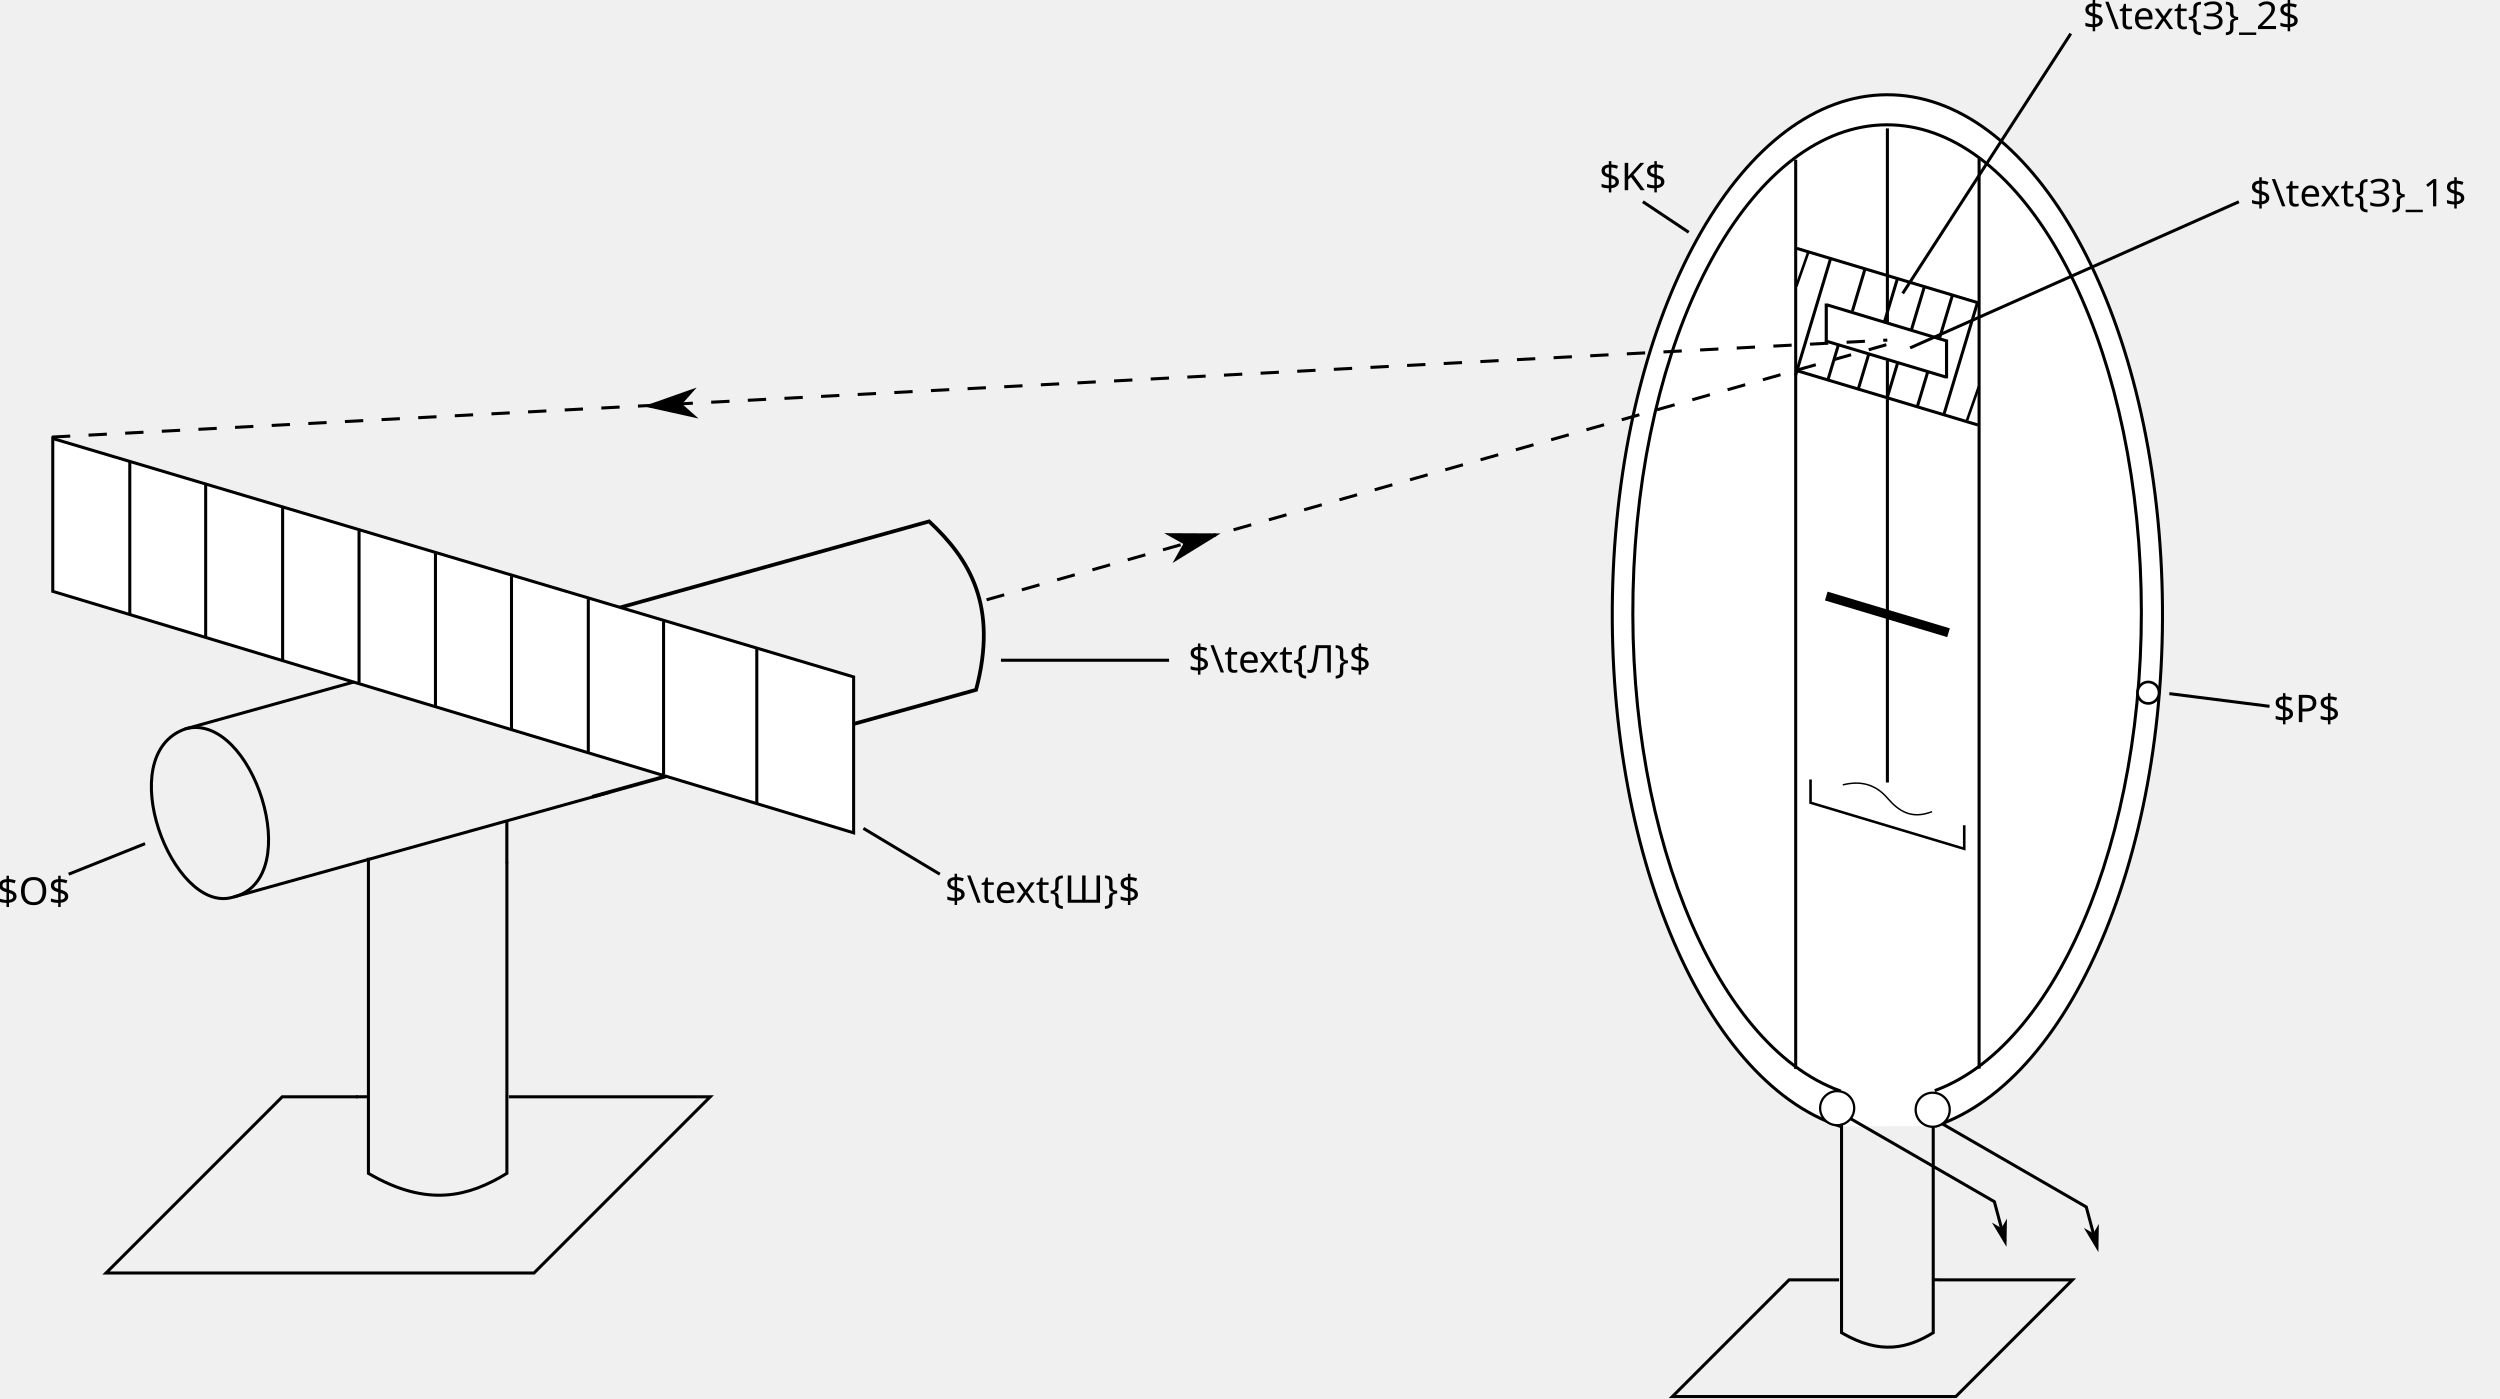
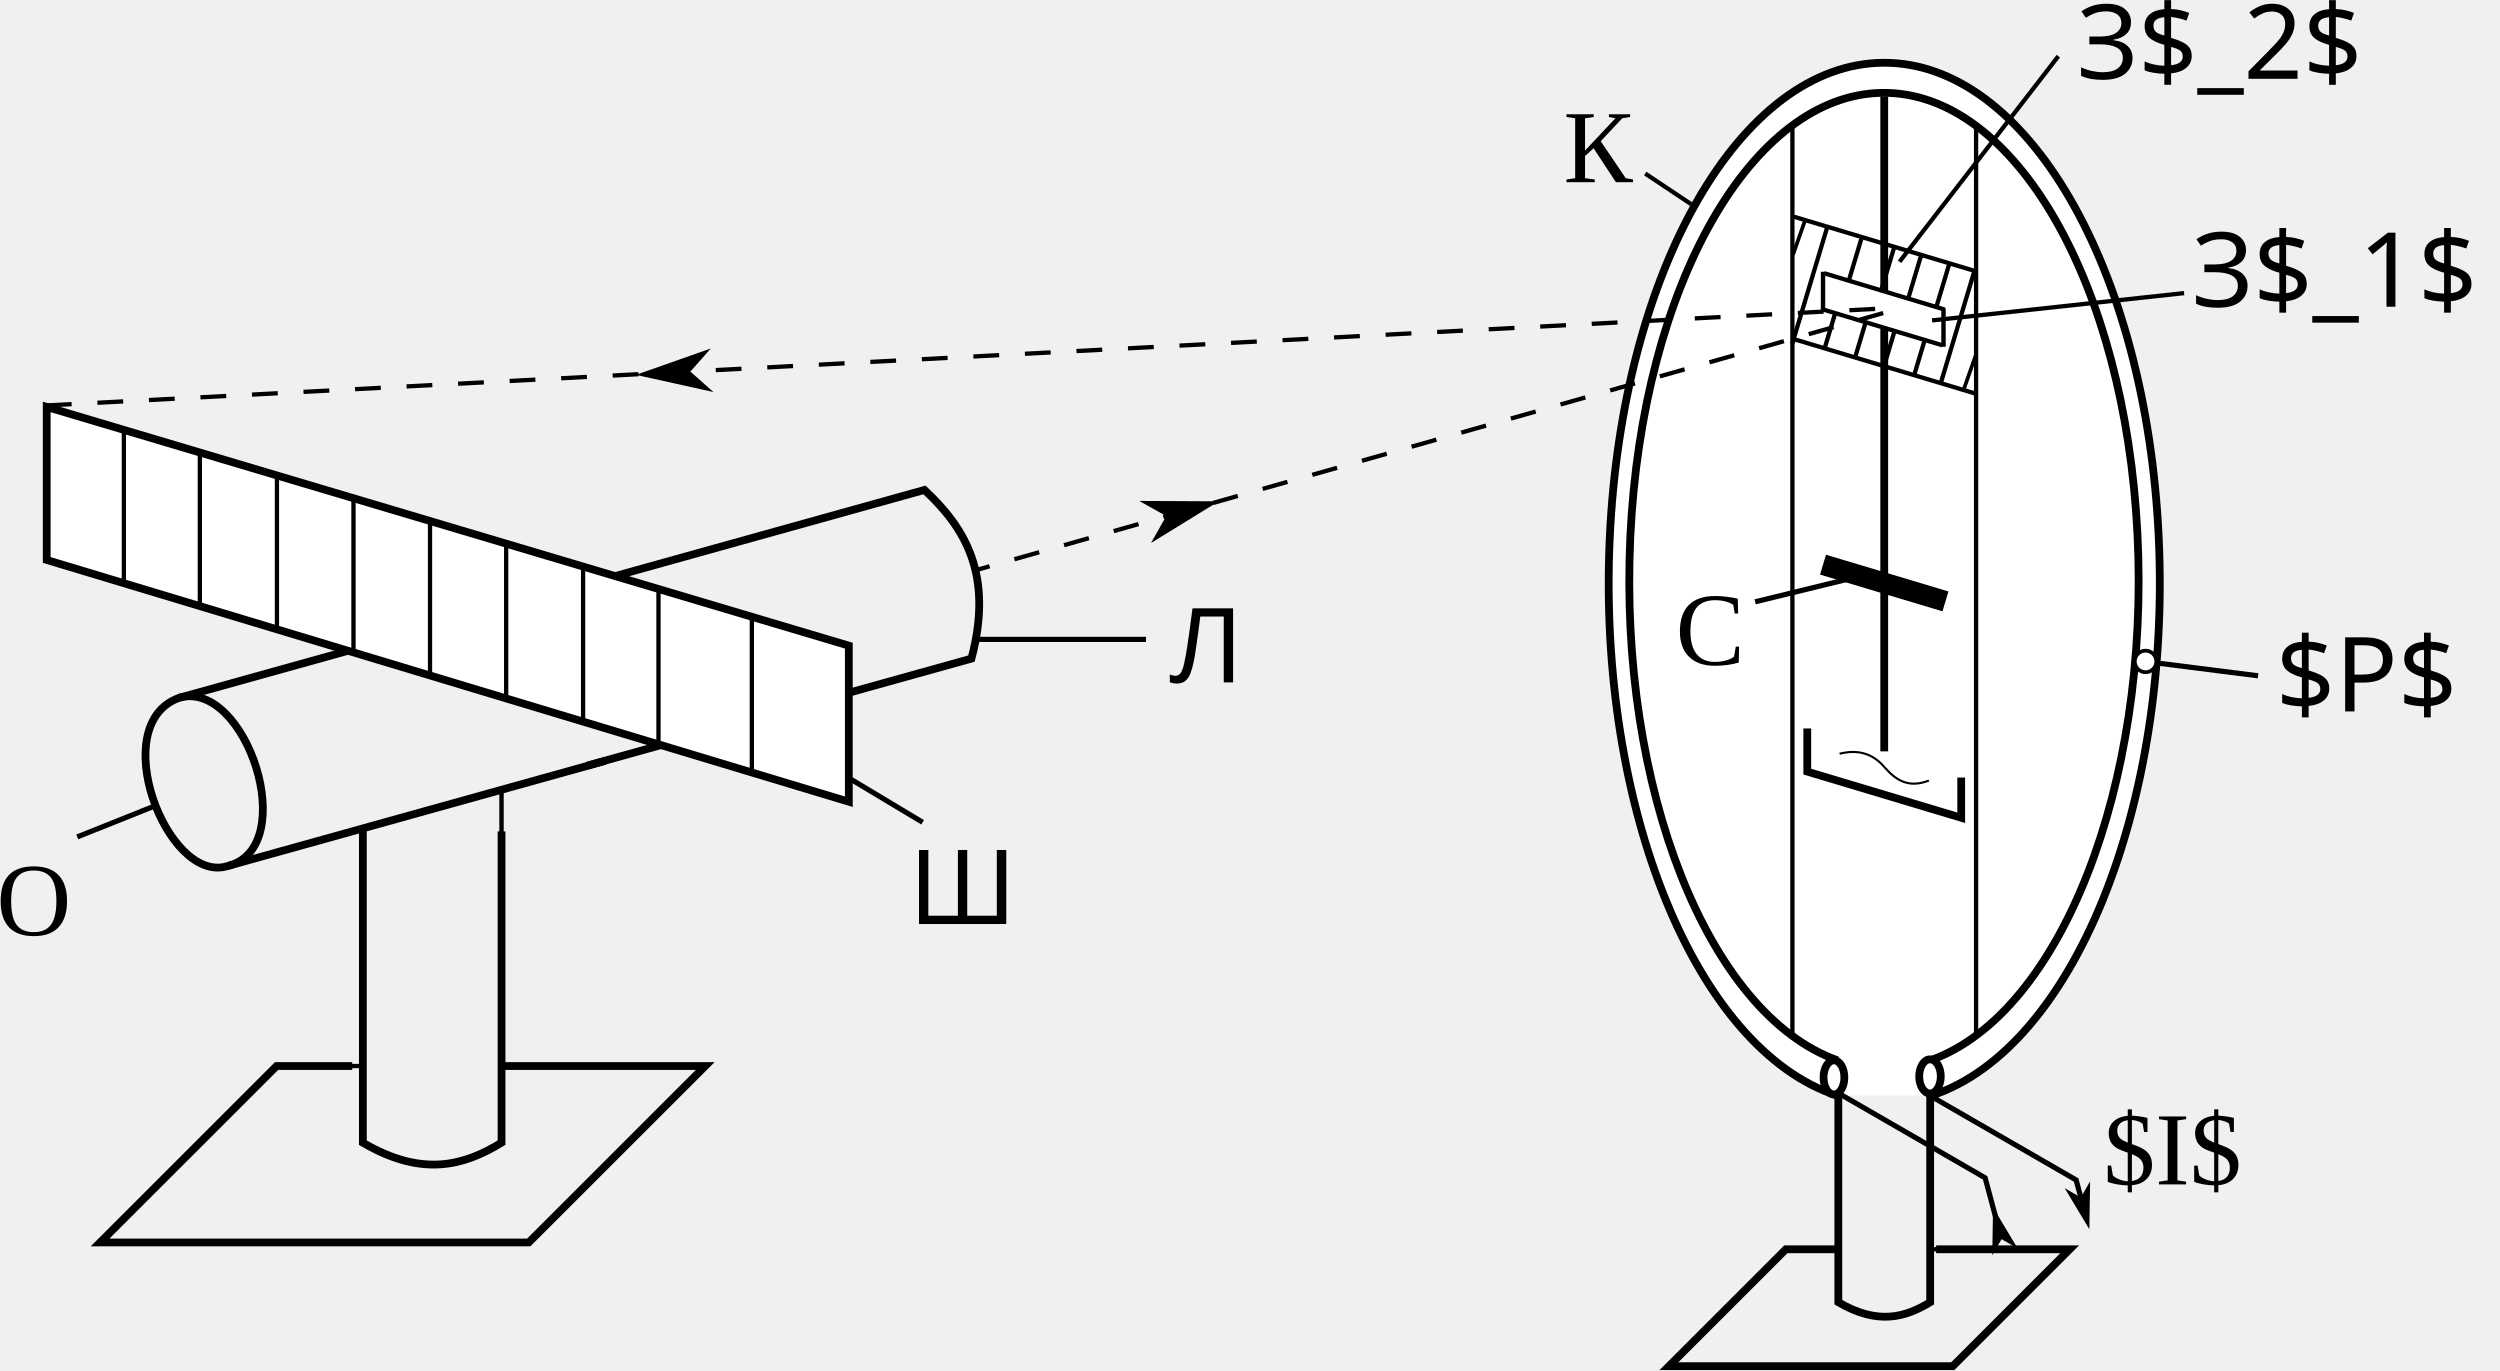
- <svg xmlns="http://www.w3.org/2000/svg" width="119.615mm" height="66.892mm" viewBox="0 0 423.834 237.019" id="svg8141" version="1.1">
+ <svg xmlns="http://www.w3.org/2000/svg" width="85.021mm" height="46.593mm" viewBox="0 0 301.255 165.092" id="svg8141" version="1.1">
  <defs id="defs8143">
+     <marker orient="auto" refY="0" refX="0" id="Arrow1Mstart" style="overflow:visible">
+       <path id="path4581" d="M 0,0 5,-5 -12.5,0 5,5 0,0 Z" style="fill:#000000;fill-opacity:1;fill-rule:evenodd;stroke:#000000;stroke-width:1pt;stroke-opacity:1" transform="matrix(0.4,0,0,0.4,4,0)" />
+     </marker>
    <marker style="overflow:visible" id="marker10266" refX="0" refY="0" orient="auto">
      <path transform="matrix(-0.8,0,0,-0.8,-10,0)" style="fill:#000000;fill-opacity:1;fill-rule:evenodd;stroke:#000000;stroke-width:1pt;stroke-opacity:1" d="M 0,0 5,-5 -12.5,0 5,5 0,0 Z" id="path10268" />
    </marker>
    <marker orient="auto" refY="0" refX="0" id="marker10176" style="overflow:visible">
      <path id="path10178" d="M 0,0 5,-5 -12.5,0 5,5 0,0 Z" style="fill:#000000;fill-opacity:1;fill-rule:evenodd;stroke:#000000;stroke-width:1pt;stroke-opacity:1" transform="matrix(-0.8,0,0,-0.8,-10,0)" />
    </marker>
    <marker orient="auto" refY="0" refX="0" id="marker10134" style="overflow:visible">
      <path id="path10136" d="M 0,0 5,-5 -12.5,0 5,5 0,0 Z" style="fill:#000000;fill-opacity:1;fill-rule:evenodd;stroke:#000000;stroke-width:1pt;stroke-opacity:1" transform="matrix(-0.4,0,0,-0.4,-4,0)" />
    </marker>
    <marker orient="auto" refY="0" refX="0" id="Arrow1Mend" style="overflow:visible">
      <path id="path4464" d="M 0,0 5,-5 -12.5,0 5,5 0,0 Z" style="fill:#000000;fill-opacity:1;fill-rule:evenodd;stroke:#000000;stroke-width:1pt;stroke-opacity:1" transform="matrix(-0.4,0,0,-0.4,-4,0)" />
    </marker>
    <marker orient="auto" refY="0" refX="0" id="Arrow1Lend" style="overflow:visible">
      <path id="path4458" d="M 0,0 5,-5 -12.5,0 5,5 0,0 Z" style="fill:#000000;fill-opacity:1;fill-rule:evenodd;stroke:#000000;stroke-width:1pt;stroke-opacity:1" transform="matrix(-0.8,0,0,-0.8,-10,0)" />
    </marker>
    <marker orient="auto" refY="0" refX="0" id="Arrow1Lend-5" style="overflow:visible">
      <path id="path4458-6" d="M 0,0 5,-5 -12.5,0 5,5 0,0 Z" style="fill:#000000;fill-opacity:1;fill-rule:evenodd;stroke:#000000;stroke-width:1pt;stroke-opacity:1" transform="matrix(-0.8,0,0,-0.8,-10,0)" />
    </marker>
  </defs>
-   <g id="layer1" transform="translate(-226.5817,-341.7248)">
-     <path style="opacity:1;fill:#ffffff;fill-opacity:1;stroke:#000000;stroke-width:0.518;stroke-linejoin:miter;stroke-miterlimit:4;stroke-dasharray:none;stroke-dashoffset:0;stroke-opacity:1" id="path8710" d="m 538.585,532.683 a 46.639,88.096 0 0 1 -38.498,-94.288 46.639,88.096 0 0 1 46.397,-80.607 46.639,88.096 0 0 1 46.531,80.332 46.639,88.096 0 0 1 -38.341,94.516" />
-     <path style="opacity:1;fill:#ffffff;fill-opacity:1;stroke:#000000;stroke-width:0.518;stroke-linejoin:miter;stroke-miterlimit:4;stroke-dasharray:none;stroke-dashoffset:0;stroke-opacity:1" id="path8710-1" d="m 538.652,526.7 a 43.106,82.601 0 0 1 -35.073,-88.671 43.106,82.601 0 0 1 42.819,-75.146 43.106,82.601 0 0 1 43.02,74.724 43.106,82.601 0 0 1 -34.835,89.015" />
-     <circle style="opacity:1;fill:#ffffff;fill-opacity:1;stroke:#000000;stroke-width:0.385;stroke-linejoin:miter;stroke-miterlimit:4;stroke-dasharray:none;stroke-dashoffset:0;stroke-opacity:1" id="path8750" cx="538.044" cy="529.596" r="2.889" />
-     <circle style="opacity:1;fill:#ffffff;fill-opacity:1;stroke:#000000;stroke-width:0.385;stroke-linejoin:miter;stroke-miterlimit:4;stroke-dasharray:none;stroke-dashoffset:0;stroke-opacity:1" id="path8750-5" cx="554.238" cy="529.862" r="2.889" />
-     <path style="fill:none;fill-rule:evenodd;stroke:#000000;stroke-width:0.52px;stroke-linecap:butt;stroke-linejoin:miter;stroke-opacity:1" d="m 538.785,532.24 0,35.423 c 6.655,3.904 11.336,2.577 15.545,0 l 0,-34.902" id="path8767" />
-     <path style="fill:none;fill-rule:evenodd;stroke:#000000;stroke-width:0.518;stroke-linecap:butt;stroke-linejoin:miter;stroke-miterlimit:4;stroke-dasharray:none;stroke-opacity:1" d="m 538.377,558.701 -8.479,0 -19.784,19.784 48.046,0 19.784,-19.784 -22.61,0" id="path8773" />
-     <path style="fill:none;fill-rule:evenodd;stroke:#000000;stroke-width:0.516px;stroke-linecap:butt;stroke-linejoin:miter;stroke-opacity:1" d="m 531.011,368.806 0,154.155" id="path8777" />
-     <path style="fill:none;fill-rule:evenodd;stroke:#000000;stroke-width:0.516px;stroke-linecap:butt;stroke-linejoin:miter;stroke-opacity:1" d="m 562.104,522.896 0,-154.286" id="path8781" />
-     <circle style="opacity:1;fill:#ffffff;fill-opacity:1;stroke:#000000;stroke-width:0.452;stroke-linejoin:miter;stroke-miterlimit:4;stroke-dasharray:none;stroke-dashoffset:0;stroke-opacity:1" id="path8750-5-5" cx="590.786" cy="459.158" r="1.824" />
-     <path style="fill:none;fill-rule:evenodd;stroke:#000000;stroke-width:1.555;stroke-linecap:butt;stroke-linejoin:miter;stroke-miterlimit:4;stroke-dasharray:none;stroke-opacity:1" d="m 536.194,442.775 20.728,6.219" id="path8802" />
-     <path style="fill:none;fill-rule:evenodd;stroke:#000000;stroke-width:0.518;stroke-linecap:butt;stroke-linejoin:miter;stroke-miterlimit:4;stroke-dasharray:none;stroke-opacity:1" d="m 531.211,383.84 30.693,9.208" id="path8802-7" />
-     <path style="fill:none;fill-rule:evenodd;stroke:#000000;stroke-width:0.518;stroke-linecap:butt;stroke-linejoin:miter;stroke-miterlimit:4;stroke-dasharray:none;stroke-opacity:1" d="m 531.211,404.568 30.693,9.208" id="path8802-7-6" />
-     <path style="fill:none;fill-rule:evenodd;stroke:#000000;stroke-width:0.519;stroke-linecap:butt;stroke-linejoin:miter;stroke-miterlimit:4;stroke-dasharray:none;stroke-opacity:1" d="m 536.001,399.507 20.393,6.117" id="path8802-7-69" />
-     <path style="fill:none;fill-rule:evenodd;stroke:#000000;stroke-width:0.521;stroke-linecap:butt;stroke-linejoin:miter;stroke-miterlimit:4;stroke-dasharray:none;stroke-opacity:1" d="m 536.373,393.426 20.407,6.153" id="path8802-7-69-3" />
-     <path style="fill:none;fill-rule:evenodd;stroke:#000000;stroke-width:0.533px;stroke-linecap:butt;stroke-linejoin:miter;stroke-opacity:1" d="m 536.194,399.763 0,-6.587" id="path8882" />
-     <path style="fill:none;fill-rule:evenodd;stroke:#000000;stroke-width:0.531px;stroke-linecap:butt;stroke-linejoin:miter;stroke-opacity:1" d="m 556.587,405.875 0,-6.538" id="path8884" />
-     <path style="fill:none;fill-rule:evenodd;stroke:#000000;stroke-width:0.518px;stroke-linecap:butt;stroke-linejoin:miter;stroke-opacity:1" d="m 546.558,363.488 0,33.166" id="path8886" />
-     <path style="fill:none;fill-rule:evenodd;stroke:#000000;stroke-width:0.518px;stroke-linecap:butt;stroke-linejoin:miter;stroke-opacity:1" d="m 546.558,402.872 0,71.513" id="path8888" />
-     <path style="fill:none;fill-rule:evenodd;stroke:#000000;stroke-width:0.44;stroke-linecap:butt;stroke-linejoin:miter;stroke-miterlimit:4;stroke-dasharray:none;stroke-opacity:1" d="m 533.529,473.867 0,3.946 26.057,7.817 0,-3.99" id="path8802-7-6-7" />
-     <path style="fill:none;fill-rule:evenodd;stroke:#000000;stroke-width:0.255;stroke-linecap:butt;stroke-linejoin:miter;stroke-miterlimit:4;stroke-dasharray:none;stroke-opacity:1" d="m 538.997,474.79 c 2.97,-0.751 5.549,-0.142 7.603,2.281 1.863,2.134 4.023,3.629 7.519,2.256" id="path8802-7-6-4" />
-     <path style="fill:none;fill-rule:evenodd;stroke:#000000;stroke-width:0.518;stroke-linecap:butt;stroke-linejoin:miter;stroke-miterlimit:4;stroke-dasharray:none;stroke-opacity:1" d="m 536.934,385.537 -5.95,19.834" id="path8802-7-5" />
-     <path style="fill:none;fill-rule:evenodd;stroke:#000000;stroke-width:0.518;stroke-linecap:butt;stroke-linejoin:miter;stroke-miterlimit:4;stroke-dasharray:none;stroke-opacity:1" d="m 561.852,392.946 -5.733,19.11" id="path8802-7-5-2" />
-     <path style="fill:none;fill-rule:evenodd;stroke:#000000;stroke-width:0.518;stroke-linecap:butt;stroke-linejoin:miter;stroke-miterlimit:4;stroke-dasharray:none;stroke-opacity:1" d="m 557.571,391.822 -2.145,7.151" id="path8802-7-5-5" />
-     <path style="fill:none;fill-rule:evenodd;stroke:#000000;stroke-width:0.518;stroke-linecap:butt;stroke-linejoin:miter;stroke-miterlimit:4;stroke-dasharray:none;stroke-opacity:1" d="m 552.777,390.494 -2.145,7.151" id="path8802-7-5-5-4" />
-     <path style="fill:none;fill-rule:evenodd;stroke:#000000;stroke-width:0.518;stroke-linecap:butt;stroke-linejoin:miter;stroke-miterlimit:4;stroke-dasharray:none;stroke-opacity:1" d="m 548.229,389.068 -2.145,7.151" id="path8802-7-5-5-7" />
-     <path style="fill:none;fill-rule:evenodd;stroke:#000000;stroke-width:0.518;stroke-linecap:butt;stroke-linejoin:miter;stroke-miterlimit:4;stroke-dasharray:none;stroke-opacity:1" d="m 542.771,387.296 -2.145,7.151" id="path8802-7-5-5-44" />
-     <path style="fill:none;fill-rule:evenodd;stroke:#000000;stroke-width:0.518;stroke-linecap:butt;stroke-linejoin:miter;stroke-miterlimit:4;stroke-dasharray:none;stroke-opacity:1" d="m 538.244,400.227 -1.82,6.067" id="path8802-7-5-5-3" />
-     <path style="fill:none;fill-rule:evenodd;stroke:#000000;stroke-width:0.518;stroke-linecap:butt;stroke-linejoin:miter;stroke-miterlimit:4;stroke-dasharray:none;stroke-opacity:1" d="m 543.393,401.782 -1.82,6.067" id="path8802-7-5-5-3-7" />
-     <path style="fill:none;fill-rule:evenodd;stroke:#000000;stroke-width:0.518;stroke-linecap:butt;stroke-linejoin:miter;stroke-miterlimit:4;stroke-dasharray:none;stroke-opacity:1" d="m 548.316,403.175 -1.82,6.067" id="path8802-7-5-5-3-8" />
-     <path style="fill:none;fill-rule:evenodd;stroke:#000000;stroke-width:0.518;stroke-linecap:butt;stroke-linejoin:miter;stroke-miterlimit:4;stroke-dasharray:none;stroke-opacity:1" d="m 553.401,404.762 -1.82,6.067" id="path8802-7-5-5-3-6" />
-     <path style="fill:none;fill-rule:evenodd;stroke:#000000;stroke-width:0.45;stroke-linecap:butt;stroke-linejoin:miter;stroke-miterlimit:4;stroke-dasharray:none;stroke-opacity:1" d="m 562.076,407.227 -2.012,5.742" id="path8802-7-5-5-8" />
-     <path style="fill:none;fill-rule:evenodd;stroke:#000000;stroke-width:0.45;stroke-linecap:butt;stroke-linejoin:miter;stroke-miterlimit:4;stroke-dasharray:none;stroke-opacity:1" d="m 533.131,384.535 -2.012,5.742" id="path8802-7-5-5-8-8" />
-     <path style="fill:none;fill-rule:evenodd;stroke:#000000;stroke-width:0.518;stroke-linecap:butt;stroke-linejoin:miter;stroke-miterlimit:4;stroke-dasharray:none;stroke-opacity:1" d="m 289.041,487.155 0,53.492 c 10.05,5.895 17.119,3.891 23.475,0 l 0,-52.706" id="path8767-1" />
-     <path style="fill:none;fill-rule:evenodd;stroke:#000000;stroke-width:0.518;stroke-linecap:butt;stroke-linejoin:miter;stroke-miterlimit:4;stroke-dasharray:none;stroke-opacity:1" d="m 287.237,527.668 -12.804,0 -29.875,29.875 72.555,0 29.875,-29.875 -34.143,0" id="path8773-4" />
-     <path style="fill:none;fill-rule:evenodd;stroke:#000000;stroke-width:0.518;stroke-linecap:butt;stroke-linejoin:miter;stroke-miterlimit:4;stroke-dasharray:none;stroke-opacity:1" d="m 286.934,527.664 2.073,0" id="path9111" />
-     <path style="fill:none;fill-rule:evenodd;stroke:#000000;stroke-width:0.518;stroke-linecap:butt;stroke-linejoin:miter;stroke-miterlimit:4;stroke-dasharray:none;stroke-opacity:1" d="m 323.056,447.173 -65.071,18.132 c -12.508,4.416 -2.144,31.363 7.957,28.557 l 64.114,-17.866" id="path8767-1-9" />
-     <path style="fill:none;fill-rule:evenodd;stroke:#000000;stroke-width:0.639;stroke-linecap:butt;stroke-linejoin:miter;stroke-miterlimit:4;stroke-dasharray:none;stroke-opacity:1" d="m 326.984,476.808 65.071,-18.132 c 3.765,-14.223 -1.069,-22.143 -7.957,-28.557 l -64.114,17.866" id="path8767-1-9-1" />
-     <path style="fill:none;fill-rule:evenodd;stroke:#000000;stroke-width:0.518px;stroke-linecap:butt;stroke-linejoin:miter;stroke-opacity:1" d="m 554.38,558.692 1.036,0" id="path9265" />
-     <path style="fill:none;fill-rule:evenodd;stroke:#000000;stroke-width:0.518;stroke-linecap:butt;stroke-linejoin:miter;stroke-miterlimit:4;stroke-dasharray:3.109, 3.109;stroke-dashoffset:0;stroke-opacity:1" d="M 546.384,400.167 392.85,443.69" id="path8802-7-6-72" />
-     <path style="fill:none;fill-rule:evenodd;stroke:#000000;stroke-width:0.518;stroke-linecap:butt;stroke-linejoin:miter;stroke-miterlimit:4;stroke-dasharray:3.109, 3.109;stroke-dashoffset:0;stroke-opacity:1" d="M 235.384,415.821 546.546,399.381" id="path9282" />
-     <path style="fill:#ffffff;fill-rule:evenodd;stroke:#000000;stroke-width:0.518px;stroke-linecap:butt;stroke-linejoin:miter;stroke-opacity:1" d="m 371.299,482.916 0,-26.429 -135.771,-40.42 0,25.911 z" id="path9338" />
-     <path style="fill:none;fill-rule:evenodd;stroke:#000000;stroke-width:0.529px;stroke-linecap:butt;stroke-linejoin:miter;stroke-opacity:1" d="m 312.509,488.065 0,-7.012" id="path9342" />
-     <path style="fill:none;fill-rule:evenodd;stroke:#000000;stroke-width:0.518px;stroke-linecap:butt;stroke-linejoin:miter;stroke-opacity:1" d="m 300.407,461.43 0,-25.911" id="path9346" />
-     <path style="fill:none;fill-rule:evenodd;stroke:#000000;stroke-width:0.518px;stroke-linecap:butt;stroke-linejoin:miter;stroke-opacity:1" d="m 313.298,465.317 0,-25.911" id="path9346-1" />
-     <path style="fill:none;fill-rule:evenodd;stroke:#000000;stroke-width:0.518px;stroke-linecap:butt;stroke-linejoin:miter;stroke-opacity:1" d="m 326.318,469.203 0,-25.911" id="path9346-7" />
-     <path style="fill:none;fill-rule:evenodd;stroke:#000000;stroke-width:0.518px;stroke-linecap:butt;stroke-linejoin:miter;stroke-opacity:1" d="m 339.079,472.96 0,-25.911" id="path9346-71" />
-     <path style="fill:none;fill-rule:evenodd;stroke:#000000;stroke-width:0.521px;stroke-linecap:butt;stroke-linejoin:miter;stroke-opacity:1" d="m 354.884,477.883 0,-26.17" id="path9346-15" />
-     <path style="fill:none;fill-rule:evenodd;stroke:#000000;stroke-width:0.518px;stroke-linecap:butt;stroke-linejoin:miter;stroke-opacity:1" d="m 287.452,457.465 0,-25.911" id="path9346-9" />
-     <path style="fill:none;fill-rule:evenodd;stroke:#000000;stroke-width:0.518px;stroke-linecap:butt;stroke-linejoin:miter;stroke-opacity:1" d="m 274.497,453.657 0,-25.911" id="path9346-77" />
-     <path style="fill:none;fill-rule:evenodd;stroke:#000000;stroke-width:0.518px;stroke-linecap:butt;stroke-linejoin:miter;stroke-opacity:1" d="m 261.45,449.692 0,-25.911" id="path9346-6" />
-     <path style="fill:none;fill-rule:evenodd;stroke:#000000;stroke-width:0.518px;stroke-linecap:butt;stroke-linejoin:miter;stroke-opacity:1" d="m 248.586,445.884 0,-25.911" id="path9346-73" />
-     <path style="fill:none;fill-rule:evenodd;stroke:#000000;stroke-width:0.518;stroke-linecap:butt;stroke-linejoin:miter;stroke-miterlimit:4;stroke-dasharray:none;stroke-opacity:1" d="m 266.222,493.786 c 12.399,-3.165 3.1,-31.652 -8.266,-28.487" id="path9414" />
-     <path style="fill:none;fill-rule:evenodd;stroke:#000000;stroke-width:0.518px;stroke-linecap:butt;stroke-linejoin:miter;stroke-opacity:1;marker-end:url(#marker10134)" d="m 540.339,531.389 24.356,14.062 1.786,6.667" id="path9416" />
-     <path style="fill:none;fill-rule:evenodd;stroke:#000000;stroke-width:0.518px;stroke-linecap:butt;stroke-linejoin:miter;stroke-opacity:1;marker-end:url(#Arrow1Mend)" d="m 555.92,532.284 24.356,14.062 1.786,6.667" id="path9416-3" />
-     <path style="fill:none;fill-rule:evenodd;stroke:#000000;stroke-width:0.518px;stroke-linecap:butt;stroke-linejoin:miter;stroke-opacity:1;marker-end:url(#marker10176)" d="m 338.733,410.423 -2.069,0.125" id="path10174" />
-     <path style="fill:none;fill-rule:evenodd;stroke:#000000;stroke-width:0.518px;stroke-linecap:butt;stroke-linejoin:miter;stroke-opacity:1;marker-end:url(#marker10266)" d="m 430.007,433.141 2.544,-0.714" id="path10258" />
-     <text xml:space="preserve" style="font-style:normal;font-weight:normal;font-size:6.478px;line-height:125%;font-family:sans-serif;letter-spacing:0px;word-spacing:0px;fill:#000000;fill-opacity:1;stroke:none;stroke-width:1px;stroke-linecap:butt;stroke-linejoin:miter;stroke-opacity:1" x="386.776" y="494.774" id="text10318">
-       <tspan id="tspan10320" x="386.776" y="494.774">$\text{Ш}$</tspan>
+   <g id="layer1" transform="translate(-283.7544,-381.9274)">
+     <path style="opacity:1;fill:#ffffff;fill-opacity:1;stroke:#000000;stroke-width:0.938;stroke-linejoin:miter;stroke-miterlimit:4;stroke-dasharray:none;stroke-dashoffset:0;stroke-opacity:1" id="path8710" d="m 505.134,513.956 a 33.203,62.694 0 0 1 -27.407,-67.101 33.203,62.694 0 0 1 33.031,-57.365 33.203,62.694 0 0 1 33.126,57.169 33.203,62.694 0 0 1 -27.295,67.263" />
+     <path style="opacity:1;fill:#ffffff;fill-opacity:1;stroke:#000000;stroke-width:0.938;stroke-linejoin:miter;stroke-miterlimit:4;stroke-dasharray:none;stroke-dashoffset:0;stroke-opacity:1" id="path8710-1" d="m 505.181,509.698 a 30.688,58.784 0 0 1 -24.969,-63.104 30.688,58.784 0 0 1 30.484,-53.479 30.688,58.784 0 0 1 30.627,53.178 30.688,58.784 0 0 1 -24.799,63.349" />
+     <ellipse style="opacity:1;fill:#ffffff;fill-opacity:1;stroke:#000000;stroke-width:0.937;stroke-linejoin:miter;stroke-miterlimit:4;stroke-dasharray:none;stroke-dashoffset:0;stroke-opacity:1" id="path8750" cx="504.749" cy="511.759" rx="1.256" ry="2.056" />
+     <ellipse style="opacity:1;fill:#ffffff;fill-opacity:1;stroke:#000000;stroke-width:0.937;stroke-linejoin:miter;stroke-miterlimit:4;stroke-dasharray:none;stroke-dashoffset:0;stroke-opacity:1" id="path8750-5" cy="511.637" cx="516.322" rx="1.3" ry="2.056" />
+     <path style="fill:none;fill-rule:evenodd;stroke:#000000;stroke-width:0.938;stroke-linecap:butt;stroke-linejoin:miter;stroke-opacity:1" d="m 505.276,513.64 0,25.209 c 4.738,2.778 8.07,1.834 11.067,0 l 0,-24.838" id="path8767" />
+     <path style="fill:none;fill-rule:evenodd;stroke:#000000;stroke-width:0.938;stroke-linecap:butt;stroke-linejoin:miter;stroke-miterlimit:4;stroke-dasharray:none;stroke-opacity:1" d="m 504.985,532.471 -6.036,0 -14.084,14.079 34.205,0 14.084,-14.079 -16.096,0" id="path8773" />
+     <path style="fill:none;fill-rule:evenodd;stroke:#000000;stroke-width:0.516px;stroke-linecap:butt;stroke-linejoin:miter;stroke-opacity:1" d="m 499.742,397.331 0,109.706" id="path8777" />
+     <path style="fill:none;fill-rule:evenodd;stroke:#000000;stroke-width:0.516px;stroke-linecap:butt;stroke-linejoin:miter;stroke-opacity:1" d="m 521.877,506.99 0,-109.799" id="path8781" />
+     <ellipse style="opacity:1;fill:#ffffff;fill-opacity:1;stroke:#000000;stroke-width:0.452;stroke-linejoin:miter;stroke-miterlimit:4;stroke-dasharray:none;stroke-dashoffset:0;stroke-opacity:1" id="path8750-5-5" cx="542.296" cy="461.631" rx="1.298" ry="1.298" />
+     <path style="fill:none;fill-rule:evenodd;stroke:#000000;stroke-width:2.5;stroke-linecap:butt;stroke-linejoin:miter;stroke-miterlimit:4;stroke-dasharray:none;stroke-opacity:1" d="m 503.431,449.971 14.757,4.425" id="path8802" />
+     <path style="fill:none;fill-rule:evenodd;stroke:#000000;stroke-width:0.518;stroke-linecap:butt;stroke-linejoin:miter;stroke-miterlimit:4;stroke-dasharray:none;stroke-opacity:1" d="m 499.884,408.03 21.851,6.553" id="path8802-7" />
+     <path style="fill:none;fill-rule:evenodd;stroke:#000000;stroke-width:0.518;stroke-linecap:butt;stroke-linejoin:miter;stroke-miterlimit:4;stroke-dasharray:none;stroke-opacity:1" d="m 499.884,422.782 21.851,6.553" id="path8802-7-6" />
+     <path style="fill:none;fill-rule:evenodd;stroke:#000000;stroke-width:0.519;stroke-linecap:butt;stroke-linejoin:miter;stroke-miterlimit:4;stroke-dasharray:none;stroke-opacity:1" d="m 503.294,419.18 14.518,4.353" id="path8802-7-69" />
+     <path style="fill:none;fill-rule:evenodd;stroke:#000000;stroke-width:0.521;stroke-linecap:butt;stroke-linejoin:miter;stroke-miterlimit:4;stroke-dasharray:none;stroke-opacity:1" d="m 503.559,414.852 14.528,4.379" id="path8802-7-69-3" />
+     <path style="fill:none;fill-rule:evenodd;stroke:#000000;stroke-width:0.533px;stroke-linecap:butt;stroke-linejoin:miter;stroke-opacity:1" d="m 503.431,419.362 0,-4.687" id="path8882" />
+     <path style="fill:none;fill-rule:evenodd;stroke:#000000;stroke-width:0.531px;stroke-linecap:butt;stroke-linejoin:miter;stroke-opacity:1" d="m 517.949,423.712 0,-4.652" id="path8884" />
+     <path style="fill:none;fill-rule:evenodd;stroke:#000000;stroke-width:0.938;stroke-linecap:butt;stroke-linejoin:miter;stroke-opacity:1" d="m 510.809,393.547 0,23.603" id="path8886" />
+     <path style="fill:none;fill-rule:evenodd;stroke:#000000;stroke-width:0.938;stroke-linecap:butt;stroke-linejoin:miter;stroke-opacity:1" d="m 510.809,421.575 0,50.893" id="path8888" />
+     <path style="fill:none;fill-rule:evenodd;stroke:#000000;stroke-width:0.938;stroke-linecap:butt;stroke-linejoin:miter;stroke-miterlimit:4;stroke-dasharray:none;stroke-opacity:1" d="m 501.534,469.709 0,5.199 18.55,5.563 0,-4.852" id="path8802-7-6-7" />
+     <path style="fill:none;fill-rule:evenodd;stroke:#000000;stroke-width:0.255;stroke-linecap:butt;stroke-linejoin:miter;stroke-miterlimit:4;stroke-dasharray:none;stroke-opacity:1" d="m 505.427,472.755 c 2.115,-0.534 3.95,-0.101 5.413,1.623 1.326,1.519 2.864,2.583 5.353,1.605" id="path8802-7-6-4" />
+     <path style="fill:none;fill-rule:evenodd;stroke:#000000;stroke-width:0.518;stroke-linecap:butt;stroke-linejoin:miter;stroke-miterlimit:4;stroke-dasharray:none;stroke-opacity:1" d="m 503.958,409.238 -4.236,14.115" id="path8802-7-5" />
+     <path style="fill:none;fill-rule:evenodd;stroke:#000000;stroke-width:0.518;stroke-linecap:butt;stroke-linejoin:miter;stroke-miterlimit:4;stroke-dasharray:none;stroke-opacity:1" d="m 521.697,414.511 -4.081,13.6" id="path8802-7-5-2" />
+     <path style="fill:none;fill-rule:evenodd;stroke:#000000;stroke-width:0.518;stroke-linecap:butt;stroke-linejoin:miter;stroke-miterlimit:4;stroke-dasharray:none;stroke-opacity:1" d="m 518.65,413.71 -1.527,5.089" id="path8802-7-5-5" />
+     <path style="fill:none;fill-rule:evenodd;stroke:#000000;stroke-width:0.518;stroke-linecap:butt;stroke-linejoin:miter;stroke-miterlimit:4;stroke-dasharray:none;stroke-opacity:1" d="m 515.237,412.765 -1.527,5.089" id="path8802-7-5-5-4" />
+     <path style="fill:none;fill-rule:evenodd;stroke:#000000;stroke-width:0.518;stroke-linecap:butt;stroke-linejoin:miter;stroke-miterlimit:4;stroke-dasharray:none;stroke-opacity:1" d="m 511.999,411.751 -1.527,5.089" id="path8802-7-5-5-7" />
+     <path style="fill:none;fill-rule:evenodd;stroke:#000000;stroke-width:0.518;stroke-linecap:butt;stroke-linejoin:miter;stroke-miterlimit:4;stroke-dasharray:none;stroke-opacity:1" d="m 508.114,410.489 -1.527,5.089" id="path8802-7-5-5-44" />
+     <path style="fill:none;fill-rule:evenodd;stroke:#000000;stroke-width:0.518;stroke-linecap:butt;stroke-linejoin:miter;stroke-miterlimit:4;stroke-dasharray:none;stroke-opacity:1" d="m 504.89,419.692 -1.296,4.318" id="path8802-7-5-5-3" />
+     <path style="fill:none;fill-rule:evenodd;stroke:#000000;stroke-width:0.518;stroke-linecap:butt;stroke-linejoin:miter;stroke-miterlimit:4;stroke-dasharray:none;stroke-opacity:1" d="m 508.557,420.799 -1.296,4.318" id="path8802-7-5-5-3-7" />
+     <path style="fill:none;fill-rule:evenodd;stroke:#000000;stroke-width:0.518;stroke-linecap:butt;stroke-linejoin:miter;stroke-miterlimit:4;stroke-dasharray:none;stroke-opacity:1" d="m 512.061,421.79 -1.296,4.318" id="path8802-7-5-5-3-8" />
+     <path style="fill:none;fill-rule:evenodd;stroke:#000000;stroke-width:0.518;stroke-linecap:butt;stroke-linejoin:miter;stroke-miterlimit:4;stroke-dasharray:none;stroke-opacity:1" d="m 515.681,422.919 -1.296,4.318" id="path8802-7-5-5-3-6" />
+     <path style="fill:none;fill-rule:evenodd;stroke:#000000;stroke-width:0.45;stroke-linecap:butt;stroke-linejoin:miter;stroke-miterlimit:4;stroke-dasharray:none;stroke-opacity:1" d="m 521.857,424.674 -1.432,4.087" id="path8802-7-5-5-8" />
+     <path style="fill:none;fill-rule:evenodd;stroke:#000000;stroke-width:0.45;stroke-linecap:butt;stroke-linejoin:miter;stroke-miterlimit:4;stroke-dasharray:none;stroke-opacity:1" d="m 501.251,408.525 -1.432,4.087" id="path8802-7-5-5-8-8" />
+     <path style="fill:none;fill-rule:evenodd;stroke:#000000;stroke-width:0.938;stroke-linecap:butt;stroke-linejoin:miter;stroke-miterlimit:4;stroke-dasharray:none;stroke-opacity:1" d="m 327.48,481.555 0,38.068 c 7.154,4.195 12.187,2.769 16.712,0 l 0,-37.509" id="path8767-1" />
+     <path style="fill:none;fill-rule:evenodd;stroke:#000000;stroke-width:0.938;stroke-linecap:butt;stroke-linejoin:miter;stroke-miterlimit:4;stroke-dasharray:none;stroke-opacity:1" d="m 326.196,510.386 -9.115,0 -21.269,21.261 51.653,0 21.269,-21.261 -24.307,0" id="path8773-4" />
+     <path style="fill:none;fill-rule:evenodd;stroke:#000000;stroke-width:0.518;stroke-linecap:butt;stroke-linejoin:miter;stroke-miterlimit:4;stroke-dasharray:none;stroke-opacity:1" d="m 325.98,510.384 1.476,0" id="path9111" />
+     <path style="fill:none;fill-rule:evenodd;stroke:#000000;stroke-width:0.938;stroke-linecap:butt;stroke-linejoin:miter;stroke-miterlimit:4;stroke-dasharray:none;stroke-opacity:1" d="m 351.696,453.102 -46.325,12.904 c -8.904,3.143 -1.526,22.32 5.665,20.323 l 45.644,-12.714" id="path8767-1-9" />
+     <path style="fill:none;fill-rule:evenodd;stroke:#000000;stroke-width:0.938;stroke-linecap:butt;stroke-linejoin:miter;stroke-miterlimit:4;stroke-dasharray:none;stroke-opacity:1" d="m 354.492,474.192 46.325,-12.904 c 2.68,-10.122 -0.761,-15.758 -5.665,-20.323 l -45.644,12.714" id="path8767-1-9-1" />
+     <path style="fill:none;fill-rule:evenodd;stroke:#000000;stroke-width:0.518px;stroke-linecap:butt;stroke-linejoin:miter;stroke-opacity:1" d="m 516.378,532.465 0.738,0" id="path9265" />
+     <path style="fill:none;fill-rule:evenodd;stroke:#000000;stroke-width:0.518;stroke-linecap:butt;stroke-linejoin:miter;stroke-miterlimit:4;stroke-dasharray:3.109, 3.109;stroke-dashoffset:0;stroke-opacity:1" d="M 510.685,419.649 401.383,450.623" id="path8802-7-6-72" />
+     <path style="fill:none;fill-rule:evenodd;stroke:#000000;stroke-width:0.518;stroke-linecap:butt;stroke-linejoin:miter;stroke-miterlimit:4;stroke-dasharray:3.109, 3.109;stroke-dashoffset:0;stroke-opacity:1" d="M 289.281,430.789 510.801,419.09" id="path9282" />
+     <path style="fill:#ffffff;fill-rule:evenodd;stroke:#000000;stroke-width:0.938;stroke-linecap:butt;stroke-linejoin:miter;stroke-opacity:1" d="m 386.04,478.538 0,-18.808 -96.657,-28.766 0,18.44 z" id="path9338" />
+     <path style="fill:none;fill-rule:evenodd;stroke:#000000;stroke-width:0.529px;stroke-linecap:butt;stroke-linejoin:miter;stroke-opacity:1" d="m 344.188,482.203 0,-4.99" id="path9342" />
+     <path style="fill:none;fill-rule:evenodd;stroke:#000000;stroke-width:0.518px;stroke-linecap:butt;stroke-linejoin:miter;stroke-opacity:1" d="m 335.572,463.248 0,-18.439" id="path9346" />
+     <path style="fill:none;fill-rule:evenodd;stroke:#000000;stroke-width:0.518px;stroke-linecap:butt;stroke-linejoin:miter;stroke-opacity:1" d="m 344.749,466.014 0,-18.44" id="path9346-1" />
+     <path style="fill:none;fill-rule:evenodd;stroke:#000000;stroke-width:0.518px;stroke-linecap:butt;stroke-linejoin:miter;stroke-opacity:1" d="m 354.018,468.78 0,-18.439" id="path9346-7" />
+     <path style="fill:none;fill-rule:evenodd;stroke:#000000;stroke-width:0.518px;stroke-linecap:butt;stroke-linejoin:miter;stroke-opacity:1" d="m 363.103,471.453 0,-18.439" id="path9346-71" />
+     <path style="fill:none;fill-rule:evenodd;stroke:#000000;stroke-width:0.521px;stroke-linecap:butt;stroke-linejoin:miter;stroke-opacity:1" d="m 374.355,474.957 0,-18.624" id="path9346-15" />
+     <path style="fill:none;fill-rule:evenodd;stroke:#000000;stroke-width:0.518px;stroke-linecap:butt;stroke-linejoin:miter;stroke-opacity:1" d="m 326.349,460.426 0,-18.439" id="path9346-9" />
+     <path style="fill:none;fill-rule:evenodd;stroke:#000000;stroke-width:0.518px;stroke-linecap:butt;stroke-linejoin:miter;stroke-opacity:1" d="m 317.126,457.716 0,-18.439" id="path9346-77" />
+     <path style="fill:none;fill-rule:evenodd;stroke:#000000;stroke-width:0.518px;stroke-linecap:butt;stroke-linejoin:miter;stroke-opacity:1" d="m 307.838,454.894 0,-18.439" id="path9346-6" />
+     <path style="fill:none;fill-rule:evenodd;stroke:#000000;stroke-width:0.518px;stroke-linecap:butt;stroke-linejoin:miter;stroke-opacity:1" d="m 298.68,452.184 0,-18.44" id="path9346-73" />
+     <path style="fill:none;fill-rule:evenodd;stroke:#000000;stroke-width:0.938;stroke-linecap:butt;stroke-linejoin:miter;stroke-miterlimit:4;stroke-dasharray:none;stroke-opacity:1" d="m 311.235,486.274 c 8.827,-2.253 2.207,-22.525 -5.885,-20.273" id="path9414" />
+     <path style="fill:none;fill-rule:evenodd;stroke:#000000;stroke-width:0.625;stroke-linecap:butt;stroke-linejoin:miter;stroke-miterlimit:4;stroke-dasharray:none;stroke-opacity:1;marker-end:url(#Arrow1Mstart)" d="m 505.627,513.852 17.339,10.007 1.272,4.744" id="path9416" />
+     <path style="fill:none;fill-rule:evenodd;stroke:#000000;stroke-width:0.625;stroke-linecap:butt;stroke-linejoin:miter;stroke-opacity:1;marker-end:url(#Arrow1Mend)" d="m 516.594,514.112 17.339,10.007 1.272,4.744" id="path9416-3" />
+     <path style="fill:none;fill-rule:evenodd;stroke:#000000;stroke-width:0.518px;stroke-linecap:butt;stroke-linejoin:miter;stroke-opacity:1;marker-end:url(#marker10176)" d="m 362.856,426.948 -1.473,0.089" id="path10174" />
+     <path style="fill:none;fill-rule:evenodd;stroke:#000000;stroke-width:0.518px;stroke-linecap:butt;stroke-linejoin:miter;stroke-opacity:1;marker-end:url(#marker10266)" d="m 427.835,443.116 1.811,-0.508" id="path10258" />
+     <text xml:space="preserve" style="font-style:normal;font-weight:normal;font-size:6.478px;line-height:125%;font-family:sans-serif;letter-spacing:0px;word-spacing:0px;fill:#000000;fill-opacity:1;stroke:none;stroke-width:1px;stroke-linecap:butt;stroke-linejoin:miter;stroke-opacity:1" x="393.276" y="493.274" id="text10318">
+       <tspan id="tspan10320" x="393.276" y="493.274" style="font-size:12.5px">Ш</tspan>
    </text>
-     <path style="fill:none;fill-rule:evenodd;stroke:#000000;stroke-width:0.518px;stroke-linecap:butt;stroke-linejoin:miter;stroke-opacity:1" d="m 372.957,482.159 12.955,7.773" id="path10322" />
-     <text xml:space="preserve" style="font-style:normal;font-weight:normal;font-size:6.478px;line-height:125%;font-family:sans-serif;letter-spacing:0px;word-spacing:0px;fill:#000000;fill-opacity:1;stroke:none;stroke-width:1px;stroke-linecap:butt;stroke-linejoin:miter;stroke-opacity:1" x="226.044" y="495.114" id="text10324">
-       <tspan id="tspan10326" x="226.044" y="495.114">$O$</tspan>
+     <path style="fill:none;fill-rule:evenodd;stroke:#000000;stroke-width:0.625;stroke-linecap:butt;stroke-linejoin:miter;stroke-opacity:1" d="m 385.711,475.483 9.223,5.532" id="path10322" />
+     <path style="fill:none;fill-rule:evenodd;stroke:#000000;stroke-width:0.625;stroke-linecap:butt;stroke-linejoin:miter;stroke-opacity:1" d="m 293.063,482.776 9.223,-3.688" id="path10328" />
+     <path style="fill:none;fill-rule:evenodd;stroke:#000000;stroke-width:0.625;stroke-linecap:butt;stroke-linejoin:miter;stroke-opacity:1" d="m 401.557,458.974 20.291,0" id="path10330" />
+     <text xml:space="preserve" style="font-style:normal;font-weight:normal;font-size:6.478px;line-height:125%;font-family:sans-serif;letter-spacing:0px;word-spacing:0px;fill:#000000;fill-opacity:1;stroke:none;stroke-width:1px;stroke-linecap:butt;stroke-linejoin:miter;stroke-opacity:1" x="424.702" y="464.154" id="text10332">
+       <tspan id="tspan10334" x="424.702" y="464.154" style="font-size:12.5px">Л</tspan>
    </text>
-     <path style="fill:none;fill-rule:evenodd;stroke:#000000;stroke-width:0.518px;stroke-linecap:butt;stroke-linejoin:miter;stroke-opacity:1" d="m 238.222,489.932 12.955,-5.182" id="path10328" />
-     <path style="fill:none;fill-rule:evenodd;stroke:#000000;stroke-width:0.518px;stroke-linecap:butt;stroke-linejoin:miter;stroke-opacity:1" d="m 396.276,453.657 28.502,0" id="path10330" />
-     <text xml:space="preserve" style="font-style:normal;font-weight:normal;font-size:6.478px;line-height:125%;font-family:sans-serif;letter-spacing:0px;word-spacing:0px;fill:#000000;fill-opacity:1;stroke:none;stroke-width:1px;stroke-linecap:butt;stroke-linejoin:miter;stroke-opacity:1" x="428.03" y="455.73" id="text10332">
-       <tspan id="tspan10334" x="428.03" y="455.73">$\text{Л}$</tspan>
+     <path style="fill:none;fill-rule:evenodd;stroke:#000000;stroke-width:0.518px;stroke-linecap:butt;stroke-linejoin:miter;stroke-opacity:1" d="m 487.541,406.53 -5.534,-3.688" id="path10336" />
+     <path style="fill:none;fill-rule:evenodd;stroke:#000000;stroke-width:0.517px;stroke-linecap:butt;stroke-linejoin:miter;stroke-opacity:1" d="m 516.571,420.536 30.369,-3.29" id="path10342" />
+     <path style="fill:none;fill-rule:evenodd;stroke:#000000;stroke-width:0.518px;stroke-linecap:butt;stroke-linejoin:miter;stroke-opacity:1" d="M 512.654,413.461 531.788,388.697" id="path10344" />
+     <text xml:space="preserve" style="font-style:normal;font-weight:normal;font-size:6.478px;line-height:125%;font-family:sans-serif;letter-spacing:0px;word-spacing:0px;fill:#000000;fill-opacity:1;stroke:none;stroke-width:1px;stroke-linecap:butt;stroke-linejoin:miter;stroke-opacity:1" x="534.059" y="391.424" id="text10346">
+       <tspan id="tspan10348" x="534.059" y="391.424" style="font-size:12.5px">З$_2$</tspan>
    </text>
-     <path style="fill:none;fill-rule:evenodd;stroke:#000000;stroke-width:0.518px;stroke-linecap:butt;stroke-linejoin:miter;stroke-opacity:1" d="m 512.874,381.107 -7.773,-5.182" id="path10336" />
-     <text xml:space="preserve" style="font-style:normal;font-weight:normal;font-size:6.478px;line-height:125%;font-family:sans-serif;letter-spacing:0px;word-spacing:0px;fill:#000000;fill-opacity:1;stroke:none;stroke-width:1px;stroke-linecap:butt;stroke-linejoin:miter;stroke-opacity:1" x="497.694" y="373.965" id="text10338">
-       <tspan id="tspan10340" x="497.694" y="373.965">$K$</tspan>
+     <path style="fill:none;fill-rule:evenodd;stroke:#000000;stroke-width:0.625;stroke-linecap:butt;stroke-linejoin:miter;stroke-miterlimit:4;stroke-dasharray:none;stroke-opacity:1" d="m 543.77,461.833 0,0 12.091,1.531" id="path10368" />
+     <text xml:space="preserve" style="font-style:normal;font-weight:normal;font-size:6.478px;line-height:125%;font-family:sans-serif;letter-spacing:0px;word-spacing:0px;fill:#000000;fill-opacity:1;stroke:none;stroke-width:1px;stroke-linecap:butt;stroke-linejoin:miter;stroke-opacity:1" x="557.982" y="467.651" id="text10370">
+       <tspan id="tspan10372" x="557.982" y="467.651" style="font-size:12.5px">$P$</tspan>
    </text>
-     <path style="fill:none;fill-rule:evenodd;stroke:#000000;stroke-width:0.517px;stroke-linecap:butt;stroke-linejoin:miter;stroke-opacity:1" d="m 550.408,400.705 55.74,-24.775" id="path10342" />
-     <path style="fill:none;fill-rule:evenodd;stroke:#000000;stroke-width:0.518px;stroke-linecap:butt;stroke-linejoin:miter;stroke-opacity:1" d="m 549.149,391.472 28.502,-44.048" id="path10344" />
-     <text xml:space="preserve" style="font-style:normal;font-weight:normal;font-size:6.478px;line-height:125%;font-family:sans-serif;letter-spacing:0px;word-spacing:0px;fill:#000000;fill-opacity:1;stroke:none;stroke-width:1px;stroke-linecap:butt;stroke-linejoin:miter;stroke-opacity:1" x="579.723" y="346.646" id="text10346">
-       <tspan id="tspan10348" x="579.723" y="346.646">$\text{З}_2$</tspan>
+     <text xml:space="preserve" style="color:#000000;font-style:normal;font-variant:normal;font-weight:normal;font-stretch:normal;font-size:12.5px;line-height:125%;font-family:'Times New Roman';-inkscape-font-specification:'Times New Roman, ';text-indent:0;text-align:start;text-decoration:none;text-decoration-line:none;text-decoration-style:solid;text-decoration-color:#000000;letter-spacing:0px;word-spacing:0px;text-transform:none;direction:ltr;block-progression:tb;writing-mode:lr-tb;baseline-shift:baseline;text-anchor:start;white-space:normal;clip-rule:nonzero;display:inline;overflow:visible;visibility:visible;opacity:1;isolation:auto;mix-blend-mode:normal;color-interpolation:sRGB;color-interpolation-filters:linearRGB;solid-color:#000000;solid-opacity:1;fill:#000000;fill-opacity:1;fill-rule:nonzero;stroke:none;stroke-width:0.5;stroke-linecap:butt;stroke-linejoin:miter;stroke-miterlimit:4;stroke-dasharray:none;stroke-dashoffset:0;stroke-opacity:1;color-rendering:auto;image-rendering:auto;shape-rendering:auto;text-rendering:auto;enable-background:accumulate" x="283.315" y="494.606" id="text4261">
+       <tspan id="tspan4263" x="283.315" y="494.606">О</tspan>
    </text>
-     <text xml:space="preserve" style="font-style:normal;font-weight:normal;font-size:6.478px;line-height:125%;font-family:sans-serif;letter-spacing:0px;word-spacing:0px;fill:#000000;fill-opacity:1;stroke:none;stroke-width:1px;stroke-linecap:butt;stroke-linejoin:miter;stroke-opacity:1" x="607.966" y="376.703" id="text10346-9">
-       <tspan id="tspan10348-4" x="607.966" y="376.703">$\text{З}_1$</tspan>
+     <text xml:space="preserve" style="color:#000000;font-style:normal;font-variant:normal;font-weight:normal;font-stretch:normal;font-size:12.5px;line-height:125%;font-family:'Times New Roman';-inkscape-font-specification:'Times New Roman, ';text-indent:0;text-align:start;text-decoration:none;text-decoration-line:none;text-decoration-style:solid;text-decoration-color:#000000;letter-spacing:0px;word-spacing:0px;text-transform:none;direction:ltr;block-progression:tb;writing-mode:lr-tb;baseline-shift:baseline;text-anchor:start;white-space:normal;clip-rule:nonzero;display:inline;overflow:visible;visibility:visible;opacity:1;isolation:auto;mix-blend-mode:normal;color-interpolation:sRGB;color-interpolation-filters:linearRGB;solid-color:#000000;solid-opacity:1;fill:#000000;fill-opacity:1;fill-rule:nonzero;stroke:none;stroke-width:0.5;stroke-linecap:butt;stroke-linejoin:miter;stroke-miterlimit:4;stroke-dasharray:none;stroke-dashoffset:0;stroke-opacity:1;color-rendering:auto;image-rendering:auto;shape-rendering:auto;text-rendering:auto;enable-background:accumulate" x="472.162" y="403.883" id="text4265">
+       <tspan id="tspan4267" x="472.162" y="403.883">К</tspan>
    </text>
-     <path style="fill:none;fill-rule:evenodd;stroke:#000000;stroke-width:0.518;stroke-linecap:butt;stroke-linejoin:miter;stroke-miterlimit:4;stroke-dasharray:none;stroke-opacity:1" d="m 594.357,459.318 0,0 16.984,2.152" id="path10368" />
-     <text xml:space="preserve" style="font-style:normal;font-weight:normal;font-size:6.478px;line-height:125%;font-family:sans-serif;letter-spacing:0px;word-spacing:0px;fill:#000000;fill-opacity:1;stroke:none;stroke-width:1px;stroke-linecap:butt;stroke-linejoin:miter;stroke-opacity:1" x="611.982" y="464.151" id="text10370">
-       <tspan id="tspan10372" x="611.982" y="464.151">$P$</tspan>
+     <text id="text4269" y="418.886" x="547.919" style="font-style:normal;font-weight:normal;font-size:6.478px;line-height:125%;font-family:sans-serif;letter-spacing:0px;word-spacing:0px;fill:#000000;fill-opacity:1;stroke:none;stroke-width:1px;stroke-linecap:butt;stroke-linejoin:miter;stroke-opacity:1" xml:space="preserve">
+       <tspan style="font-size:12.5px" y="418.886" x="547.919" id="tspan4271">З$_1$</tspan>
+     </text>
+     <text xml:space="preserve" style="color:#000000;font-style:normal;font-variant:normal;font-weight:normal;font-stretch:normal;font-size:12.5px;line-height:125%;font-family:'Times New Roman';-inkscape-font-specification:'Times New Roman, ';text-indent:0;text-align:start;text-decoration:none;text-decoration-line:none;text-decoration-style:solid;text-decoration-color:#000000;letter-spacing:0px;word-spacing:0px;text-transform:none;direction:ltr;block-progression:tb;writing-mode:lr-tb;baseline-shift:baseline;text-anchor:start;white-space:normal;clip-rule:nonzero;display:inline;overflow:visible;visibility:visible;opacity:1;isolation:auto;mix-blend-mode:normal;color-interpolation:sRGB;color-interpolation-filters:linearRGB;solid-color:#000000;solid-opacity:1;fill:#000000;fill-opacity:1;fill-rule:nonzero;stroke:none;stroke-width:0.5;stroke-linecap:butt;stroke-linejoin:miter;stroke-miterlimit:4;stroke-dasharray:none;stroke-dashoffset:0;stroke-opacity:1;color-rendering:auto;image-rendering:auto;shape-rendering:auto;text-rendering:auto;enable-background:accumulate" x="485.672" y="462.029" id="text4273">
+       <tspan id="tspan4275" x="485.672" y="462.029">C</tspan>
+     </text>
+     <path id="path4277" d="m 495.254,454.448 0,0 11.201,-2.739" style="fill:none;fill-rule:evenodd;stroke:#000000;stroke-width:0.625;stroke-linecap:butt;stroke-linejoin:miter;stroke-miterlimit:4;stroke-dasharray:none;stroke-opacity:1" />
+     <text xml:space="preserve" style="color:#000000;font-style:normal;font-variant:normal;font-weight:normal;font-stretch:normal;font-size:12.5px;line-height:125%;font-family:'Times New Roman';-inkscape-font-specification:'Times New Roman, ';text-indent:0;text-align:start;text-decoration:none;text-decoration-line:none;text-decoration-style:solid;text-decoration-color:#000000;letter-spacing:0px;word-spacing:0px;text-transform:none;direction:ltr;block-progression:tb;writing-mode:lr-tb;baseline-shift:baseline;text-anchor:start;white-space:normal;clip-rule:nonzero;display:inline;overflow:visible;visibility:visible;opacity:1;isolation:auto;mix-blend-mode:normal;color-interpolation:sRGB;color-interpolation-filters:linearRGB;solid-color:#000000;solid-opacity:1;fill:#000000;fill-opacity:1;fill-rule:nonzero;stroke:none;stroke-width:0.5;stroke-linecap:butt;stroke-linejoin:miter;stroke-miterlimit:4;stroke-dasharray:none;stroke-dashoffset:0;stroke-opacity:1;color-rendering:auto;image-rendering:auto;shape-rendering:auto;text-rendering:auto;enable-background:accumulate" x="537.214" y="524.652" id="text4327">
+       <tspan id="tspan4329" x="537.214" y="524.652">$I$</tspan>
    </text>
  </g>
</svg>
